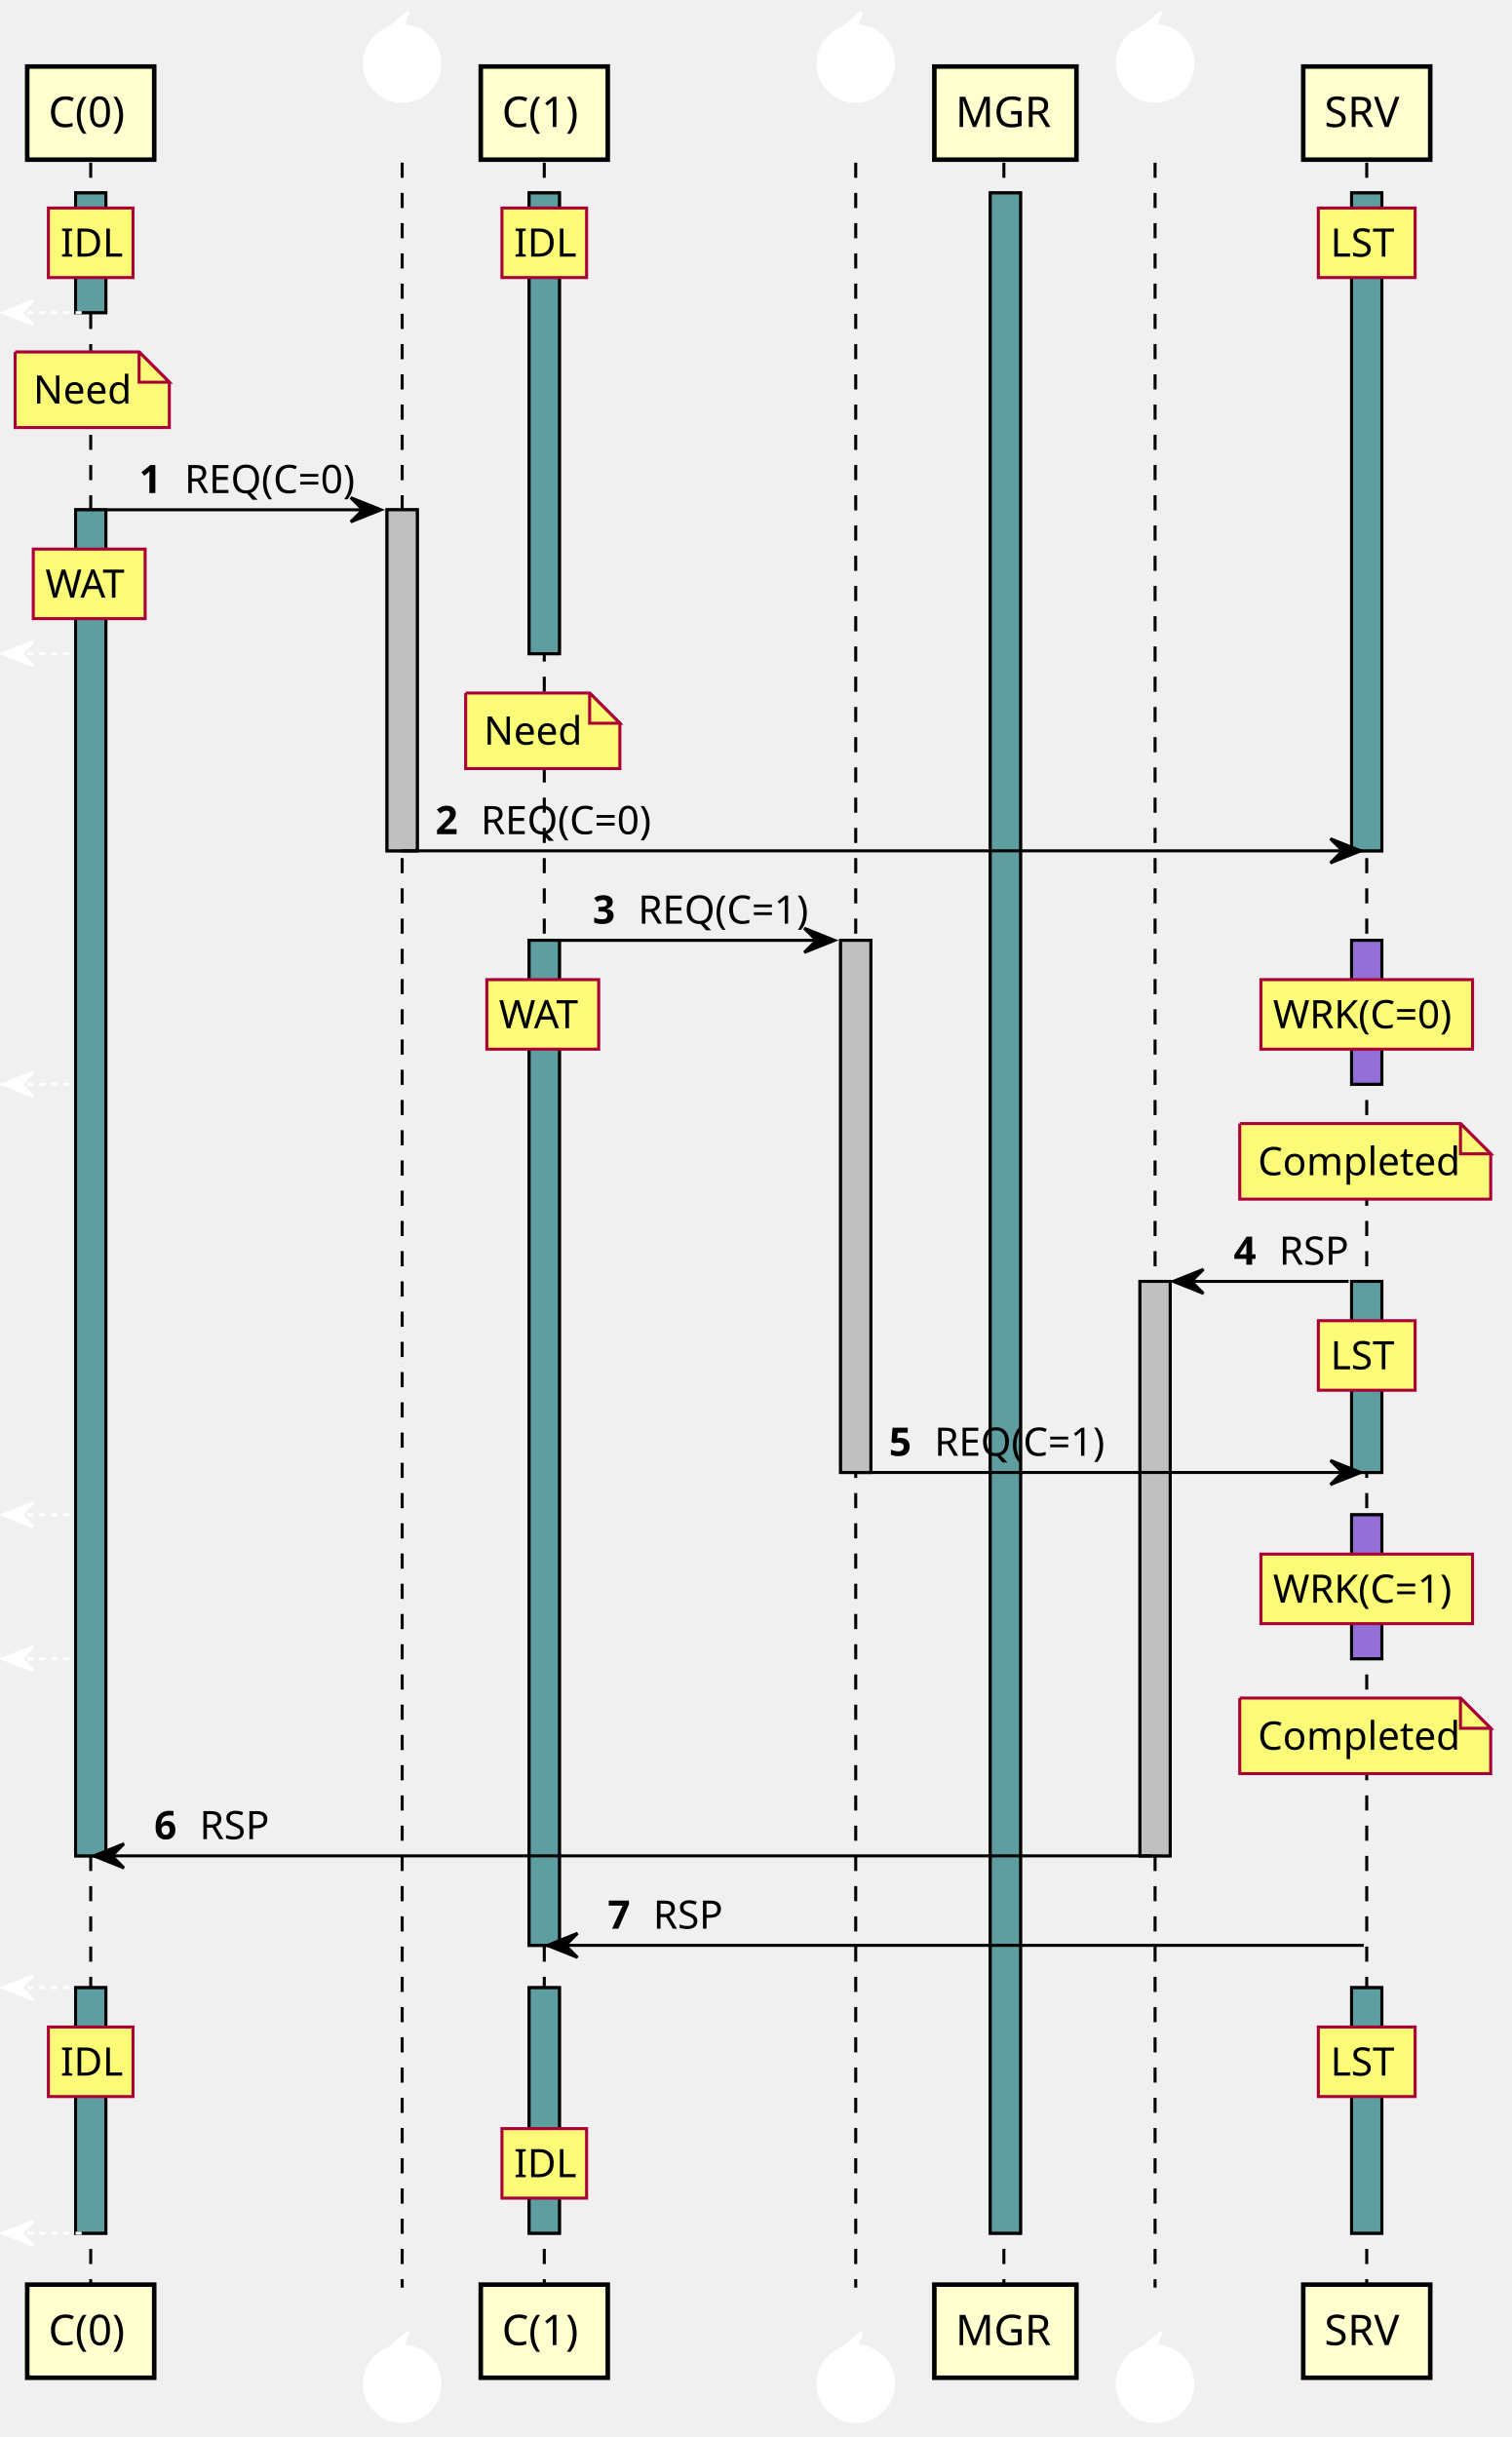
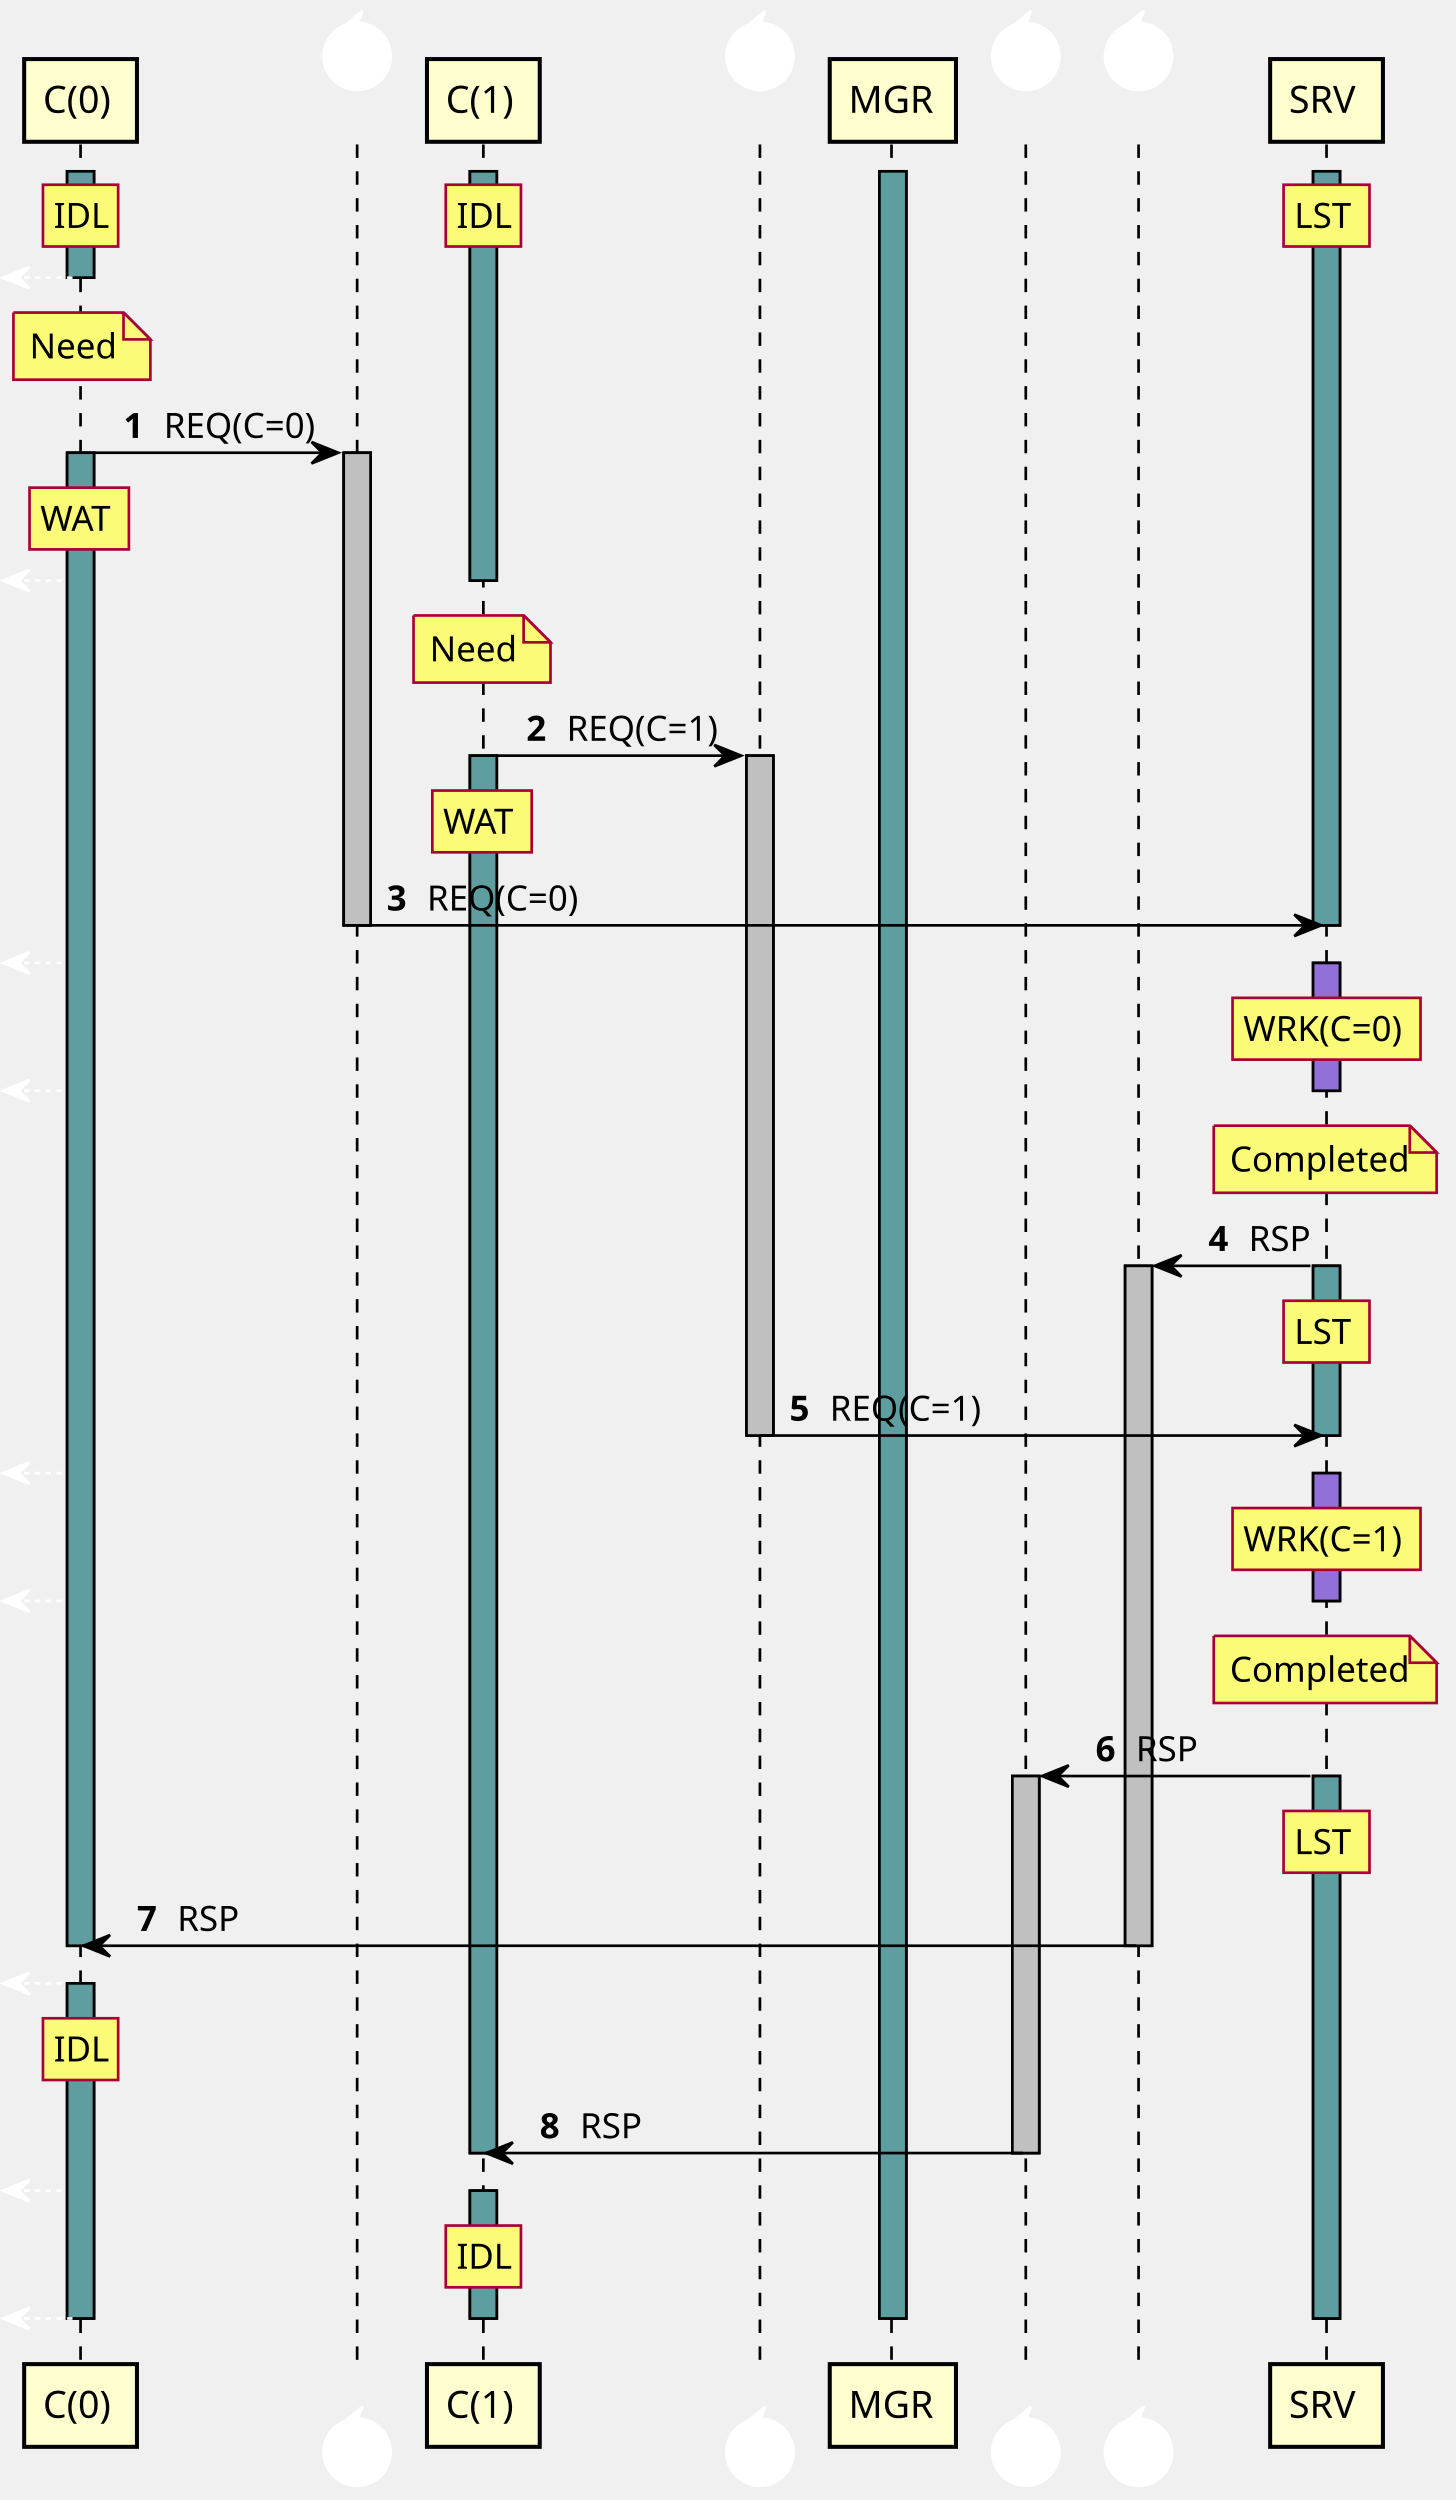
- <svg xmlns="http://www.w3.org/2000/svg" contentScriptType="application/ecmascript" contentStyleType="text/css" height="806px" preserveAspectRatio="none" style="width:500px;height:806px;" version="1.1" viewBox="0 0 500 806" width="500px" zoomAndPan="magnify">
+ <svg xmlns="http://www.w3.org/2000/svg" contentScriptType="application/ecmascript" contentStyleType="text/css" height="931px" preserveAspectRatio="none" style="width:542px;height:931px;" version="1.1" viewBox="0 0 542 931" width="542px" zoomAndPan="magnify">
  <defs />
  <g>
    <rect fill="#5F9EA0" height="39.6" style="stroke:#000000;stroke-width:1.0;" width="10" x="25" y="63.8" />
-     <rect fill="#5F9EA0" height="445.2" style="stroke:#000000;stroke-width:1.0;" width="10" x="25" y="168.6" />
-     <rect fill="#5F9EA0" height="81.2" style="stroke:#000000;stroke-width:1.0;" width="10" x="25" y="657.4" />
-     <rect fill="#C0C0C0" height="112.8" style="stroke:#000000;stroke-width:1.0;" width="10" x="128" y="168.6" />
+     <rect fill="#5F9EA0" height="556" style="stroke:#000000;stroke-width:1.0;" width="10" x="25" y="168.6" />
+     <rect fill="#5F9EA0" height="124.8" style="stroke:#000000;stroke-width:1.0;" width="10" x="25" y="738.6" />
+     <rect fill="#C0C0C0" height="176" style="stroke:#000000;stroke-width:1.0;" width="10" x="128" y="168.6" />
    <rect fill="#5F9EA0" height="152.4" style="stroke:#000000;stroke-width:1.0;" width="10" x="175" y="63.8" />
-     <rect fill="#5F9EA0" height="332.4" style="stroke:#000000;stroke-width:1.0;" width="10" x="175" y="311" />
-     <rect fill="#5F9EA0" height="81.2" style="stroke:#000000;stroke-width:1.0;" width="10" x="175" y="657.4" />
-     <rect fill="#C0C0C0" height="176" style="stroke:#000000;stroke-width:1.0;" width="10" x="278" y="311" />
-     <rect fill="#5F9EA0" height="674.8" style="stroke:#000000;stroke-width:1.0;" width="10" x="327.5" y="63.8" />
-     <rect fill="#C0C0C0" height="190" style="stroke:#000000;stroke-width:1.0;" width="10" x="377" y="423.8" />
-     <rect fill="#5F9EA0" height="217.6" style="stroke:#000000;stroke-width:1.0;" width="10" x="447" y="63.8" />
-     <rect fill="#9370D8" height="47.6" style="stroke:#000000;stroke-width:1.0;" width="10" x="447" y="311" />
-     <rect fill="#5F9EA0" height="63.2" style="stroke:#000000;stroke-width:1.0;" width="10" x="447" y="423.8" />
-     <rect fill="#9370D8" height="47.6" style="stroke:#000000;stroke-width:1.0;" width="10" x="447" y="501" />
-     <rect fill="#5F9EA0" height="81.2" style="stroke:#000000;stroke-width:1.0;" width="10" x="447" y="657.4" />
-     <line style="stroke:#000000;stroke-width:1.0;stroke-dasharray:5.0,5.0;" x1="30" x2="30" y1="53.8" y2="756.6" />
-     <line style="stroke:#000000;stroke-width:1.0;stroke-dasharray:5.0,5.0;" x1="133" x2="133" y1="53.8" y2="756.6" />
-     <line style="stroke:#000000;stroke-width:1.0;stroke-dasharray:5.0,5.0;" x1="180" x2="180" y1="53.8" y2="756.6" />
-     <line style="stroke:#000000;stroke-width:1.0;stroke-dasharray:5.0,5.0;" x1="283" x2="283" y1="53.8" y2="756.6" />
-     <line style="stroke:#000000;stroke-width:1.0;stroke-dasharray:5.0,5.0;" x1="332" x2="332" y1="53.8" y2="756.6" />
-     <line style="stroke:#000000;stroke-width:1.0;stroke-dasharray:5.0,5.0;" x1="382" x2="382" y1="53.8" y2="756.6" />
-     <line style="stroke:#000000;stroke-width:1.0;stroke-dasharray:5.0,5.0;" x1="452" x2="452" y1="53.8" y2="756.6" />
+     <rect fill="#5F9EA0" height="520.4" style="stroke:#000000;stroke-width:1.0;" width="10" x="175" y="281.4" />
+     <rect fill="#5F9EA0" height="47.6" style="stroke:#000000;stroke-width:1.0;" width="10" x="175" y="815.8" />
+     <rect fill="#C0C0C0" height="253.2" style="stroke:#000000;stroke-width:1.0;" width="10" x="278" y="281.4" />
+     <rect fill="#5F9EA0" height="799.6" style="stroke:#000000;stroke-width:1.0;" width="10" x="327.5" y="63.8" />
+     <rect fill="#C0C0C0" height="140.4" style="stroke:#000000;stroke-width:1.0;" width="10" x="377" y="661.4" />
+     <rect fill="#C0C0C0" height="253.2" style="stroke:#000000;stroke-width:1.0;" width="10" x="419" y="471.4" />
+     <rect fill="#5F9EA0" height="280.8" style="stroke:#000000;stroke-width:1.0;" width="10" x="489" y="63.8" />
+     <rect fill="#9370D8" height="47.6" style="stroke:#000000;stroke-width:1.0;" width="10" x="489" y="358.6" />
+     <rect fill="#5F9EA0" height="63.2" style="stroke:#000000;stroke-width:1.0;" width="10" x="489" y="471.4" />
+     <rect fill="#9370D8" height="47.6" style="stroke:#000000;stroke-width:1.0;" width="10" x="489" y="548.6" />
+     <rect fill="#5F9EA0" height="202" style="stroke:#000000;stroke-width:1.0;" width="10" x="489" y="661.4" />
+     <line style="stroke:#000000;stroke-width:1.0;stroke-dasharray:5.0,5.0;" x1="30" x2="30" y1="53.8" y2="881.4" />
+     <line style="stroke:#000000;stroke-width:1.0;stroke-dasharray:5.0,5.0;" x1="133" x2="133" y1="53.8" y2="881.4" />
+     <line style="stroke:#000000;stroke-width:1.0;stroke-dasharray:5.0,5.0;" x1="180" x2="180" y1="53.8" y2="881.4" />
+     <line style="stroke:#000000;stroke-width:1.0;stroke-dasharray:5.0,5.0;" x1="283" x2="283" y1="53.8" y2="881.4" />
+     <line style="stroke:#000000;stroke-width:1.0;stroke-dasharray:5.0,5.0;" x1="332" x2="332" y1="53.8" y2="881.4" />
+     <line style="stroke:#000000;stroke-width:1.0;stroke-dasharray:5.0,5.0;" x1="382" x2="382" y1="53.8" y2="881.4" />
+     <line style="stroke:#000000;stroke-width:1.0;stroke-dasharray:5.0,5.0;" x1="424" x2="424" y1="53.8" y2="881.4" />
+     <line style="stroke:#000000;stroke-width:1.0;stroke-dasharray:5.0,5.0;" x1="494" x2="494" y1="53.8" y2="881.4" />
    <rect fill="#FEFECE" height="30.8" style="stroke:#000000;stroke-width:1.5;" width="42" x="9" y="22" />
    <text fill="#000000" font-family="sans-serif" font-size="14" lengthAdjust="spacing" textLength="28" x="16" y="42.006">C(0)</text>
-     <rect fill="#FEFECE" height="30.8" style="stroke:#000000;stroke-width:1.5;" width="42" x="9" y="755.6" />
-     <text fill="#000000" font-family="sans-serif" font-size="14" lengthAdjust="spacing" textLength="28" x="16" y="775.606">C(0)</text>
+     <rect fill="#FEFECE" height="30.8" style="stroke:#000000;stroke-width:1.5;" width="42" x="9" y="880.4" />
+     <text fill="#000000" font-family="sans-serif" font-size="14" lengthAdjust="spacing" textLength="28" x="16" y="900.406">C(0)</text>
    <text fill="#000000" font-family="sans-serif" font-size="14" lengthAdjust="spacing" textLength="0" x="132" y="50.006" />
    <ellipse cx="133" cy="21" fill="#FFFFFF" rx="12" ry="12" style="stroke:#FFFFFF;stroke-width:2.0;" />
    <polygon fill="#FFFFFF" points="129,9,135,4,133,9,135,14,129,9" style="stroke:#FFFFFF;stroke-width:1.0;" />
-     <text fill="#000000" font-family="sans-serif" font-size="14" lengthAdjust="spacing" textLength="0" x="132" y="768.606" />
-     <ellipse cx="133" cy="788.4" fill="#FFFFFF" rx="12" ry="12" style="stroke:#FFFFFF;stroke-width:2.0;" />
-     <polygon fill="#FFFFFF" points="129,776.4,135,771.4,133,776.4,135,781.4,129,776.4" style="stroke:#FFFFFF;stroke-width:1.0;" />
+     <text fill="#000000" font-family="sans-serif" font-size="14" lengthAdjust="spacing" textLength="0" x="132" y="893.406" />
+     <ellipse cx="133" cy="913.2" fill="#FFFFFF" rx="12" ry="12" style="stroke:#FFFFFF;stroke-width:2.0;" />
+     <polygon fill="#FFFFFF" points="129,901.2,135,896.2,133,901.2,135,906.2,129,901.2" style="stroke:#FFFFFF;stroke-width:1.0;" />
    <rect fill="#FEFECE" height="30.8" style="stroke:#000000;stroke-width:1.5;" width="42" x="159" y="22" />
    <text fill="#000000" font-family="sans-serif" font-size="14" lengthAdjust="spacing" textLength="28" x="166" y="42.006">C(1)</text>
-     <rect fill="#FEFECE" height="30.8" style="stroke:#000000;stroke-width:1.5;" width="42" x="159" y="755.6" />
-     <text fill="#000000" font-family="sans-serif" font-size="14" lengthAdjust="spacing" textLength="28" x="166" y="775.606">C(1)</text>
+     <rect fill="#FEFECE" height="30.8" style="stroke:#000000;stroke-width:1.5;" width="42" x="159" y="880.4" />
+     <text fill="#000000" font-family="sans-serif" font-size="14" lengthAdjust="spacing" textLength="28" x="166" y="900.406">C(1)</text>
    <text fill="#000000" font-family="sans-serif" font-size="14" lengthAdjust="spacing" textLength="0" x="282" y="50.006" />
    <ellipse cx="283" cy="21" fill="#FFFFFF" rx="12" ry="12" style="stroke:#FFFFFF;stroke-width:2.0;" />
    <polygon fill="#FFFFFF" points="279,9,285,4,283,9,285,14,279,9" style="stroke:#FFFFFF;stroke-width:1.0;" />
-     <text fill="#000000" font-family="sans-serif" font-size="14" lengthAdjust="spacing" textLength="0" x="282" y="768.606" />
-     <ellipse cx="283" cy="788.4" fill="#FFFFFF" rx="12" ry="12" style="stroke:#FFFFFF;stroke-width:2.0;" />
-     <polygon fill="#FFFFFF" points="279,776.4,285,771.4,283,776.4,285,781.4,279,776.4" style="stroke:#FFFFFF;stroke-width:1.0;" />
+     <text fill="#000000" font-family="sans-serif" font-size="14" lengthAdjust="spacing" textLength="0" x="282" y="893.406" />
+     <ellipse cx="283" cy="913.2" fill="#FFFFFF" rx="12" ry="12" style="stroke:#FFFFFF;stroke-width:2.0;" />
+     <polygon fill="#FFFFFF" points="279,901.2,285,896.2,283,901.2,285,906.2,279,901.2" style="stroke:#FFFFFF;stroke-width:1.0;" />
    <rect fill="#FEFECE" height="30.8" style="stroke:#000000;stroke-width:1.5;" width="47" x="309" y="22" />
    <text fill="#000000" font-family="sans-serif" font-size="14" lengthAdjust="spacing" textLength="33" x="316" y="42.006">MGR</text>
-     <rect fill="#FEFECE" height="30.8" style="stroke:#000000;stroke-width:1.5;" width="47" x="309" y="755.6" />
-     <text fill="#000000" font-family="sans-serif" font-size="14" lengthAdjust="spacing" textLength="33" x="316" y="775.606">MGR</text>
+     <rect fill="#FEFECE" height="30.8" style="stroke:#000000;stroke-width:1.5;" width="47" x="309" y="880.4" />
+     <text fill="#000000" font-family="sans-serif" font-size="14" lengthAdjust="spacing" textLength="33" x="316" y="900.406">MGR</text>
    <text fill="#000000" font-family="sans-serif" font-size="14" lengthAdjust="spacing" textLength="0" x="381" y="50.006" />
    <ellipse cx="382" cy="21" fill="#FFFFFF" rx="12" ry="12" style="stroke:#FFFFFF;stroke-width:2.0;" />
    <polygon fill="#FFFFFF" points="378,9,384,4,382,9,384,14,378,9" style="stroke:#FFFFFF;stroke-width:1.0;" />
-     <text fill="#000000" font-family="sans-serif" font-size="14" lengthAdjust="spacing" textLength="0" x="381" y="768.606" />
-     <ellipse cx="382" cy="788.4" fill="#FFFFFF" rx="12" ry="12" style="stroke:#FFFFFF;stroke-width:2.0;" />
-     <polygon fill="#FFFFFF" points="378,776.4,384,771.4,382,776.4,384,781.4,378,776.4" style="stroke:#FFFFFF;stroke-width:1.0;" />
-     <rect fill="#FEFECE" height="30.8" style="stroke:#000000;stroke-width:1.5;" width="42" x="431" y="22" />
-     <text fill="#000000" font-family="sans-serif" font-size="14" lengthAdjust="spacing" textLength="28" x="438" y="42.006">SRV</text>
-     <rect fill="#FEFECE" height="30.8" style="stroke:#000000;stroke-width:1.5;" width="42" x="431" y="755.6" />
-     <text fill="#000000" font-family="sans-serif" font-size="14" lengthAdjust="spacing" textLength="28" x="438" y="775.606">SRV</text>
+     <text fill="#000000" font-family="sans-serif" font-size="14" lengthAdjust="spacing" textLength="0" x="381" y="893.406" />
+     <ellipse cx="382" cy="913.2" fill="#FFFFFF" rx="12" ry="12" style="stroke:#FFFFFF;stroke-width:2.0;" />
+     <polygon fill="#FFFFFF" points="378,901.2,384,896.2,382,901.2,384,906.2,378,901.2" style="stroke:#FFFFFF;stroke-width:1.0;" />
+     <text fill="#000000" font-family="sans-serif" font-size="14" lengthAdjust="spacing" textLength="0" x="423" y="50.006" />
+     <ellipse cx="424" cy="21" fill="#FFFFFF" rx="12" ry="12" style="stroke:#FFFFFF;stroke-width:2.0;" />
+     <polygon fill="#FFFFFF" points="420,9,426,4,424,9,426,14,420,9" style="stroke:#FFFFFF;stroke-width:1.0;" />
+     <text fill="#000000" font-family="sans-serif" font-size="14" lengthAdjust="spacing" textLength="0" x="423" y="893.406" />
+     <ellipse cx="424" cy="913.2" fill="#FFFFFF" rx="12" ry="12" style="stroke:#FFFFFF;stroke-width:2.0;" />
+     <polygon fill="#FFFFFF" points="420,901.2,426,896.2,424,901.2,426,906.2,420,901.2" style="stroke:#FFFFFF;stroke-width:1.0;" />
+     <rect fill="#FEFECE" height="30.8" style="stroke:#000000;stroke-width:1.5;" width="42" x="473" y="22" />
+     <text fill="#000000" font-family="sans-serif" font-size="14" lengthAdjust="spacing" textLength="28" x="480" y="42.006">SRV</text>
+     <rect fill="#FEFECE" height="30.8" style="stroke:#000000;stroke-width:1.5;" width="42" x="473" y="880.4" />
+     <text fill="#000000" font-family="sans-serif" font-size="14" lengthAdjust="spacing" textLength="28" x="480" y="900.406">SRV</text>
    <rect fill="#5F9EA0" height="39.6" style="stroke:#000000;stroke-width:1.0;" width="10" x="25" y="63.8" />
-     <rect fill="#5F9EA0" height="445.2" style="stroke:#000000;stroke-width:1.0;" width="10" x="25" y="168.6" />
-     <rect fill="#5F9EA0" height="81.2" style="stroke:#000000;stroke-width:1.0;" width="10" x="25" y="657.4" />
-     <rect fill="#C0C0C0" height="112.8" style="stroke:#000000;stroke-width:1.0;" width="10" x="128" y="168.6" />
+     <rect fill="#5F9EA0" height="556" style="stroke:#000000;stroke-width:1.0;" width="10" x="25" y="168.6" />
+     <rect fill="#5F9EA0" height="124.8" style="stroke:#000000;stroke-width:1.0;" width="10" x="25" y="738.6" />
+     <rect fill="#C0C0C0" height="176" style="stroke:#000000;stroke-width:1.0;" width="10" x="128" y="168.6" />
    <rect fill="#5F9EA0" height="152.4" style="stroke:#000000;stroke-width:1.0;" width="10" x="175" y="63.8" />
-     <rect fill="#5F9EA0" height="332.4" style="stroke:#000000;stroke-width:1.0;" width="10" x="175" y="311" />
-     <rect fill="#5F9EA0" height="81.2" style="stroke:#000000;stroke-width:1.0;" width="10" x="175" y="657.4" />
-     <rect fill="#C0C0C0" height="176" style="stroke:#000000;stroke-width:1.0;" width="10" x="278" y="311" />
-     <rect fill="#5F9EA0" height="674.8" style="stroke:#000000;stroke-width:1.0;" width="10" x="327.5" y="63.8" />
-     <rect fill="#C0C0C0" height="190" style="stroke:#000000;stroke-width:1.0;" width="10" x="377" y="423.8" />
-     <rect fill="#5F9EA0" height="217.6" style="stroke:#000000;stroke-width:1.0;" width="10" x="447" y="63.8" />
-     <rect fill="#9370D8" height="47.6" style="stroke:#000000;stroke-width:1.0;" width="10" x="447" y="311" />
-     <rect fill="#5F9EA0" height="63.2" style="stroke:#000000;stroke-width:1.0;" width="10" x="447" y="423.8" />
-     <rect fill="#9370D8" height="47.6" style="stroke:#000000;stroke-width:1.0;" width="10" x="447" y="501" />
-     <rect fill="#5F9EA0" height="81.2" style="stroke:#000000;stroke-width:1.0;" width="10" x="447" y="657.4" />
+     <rect fill="#5F9EA0" height="520.4" style="stroke:#000000;stroke-width:1.0;" width="10" x="175" y="281.4" />
+     <rect fill="#5F9EA0" height="47.6" style="stroke:#000000;stroke-width:1.0;" width="10" x="175" y="815.8" />
+     <rect fill="#C0C0C0" height="253.2" style="stroke:#000000;stroke-width:1.0;" width="10" x="278" y="281.4" />
+     <rect fill="#5F9EA0" height="799.6" style="stroke:#000000;stroke-width:1.0;" width="10" x="327.5" y="63.8" />
+     <rect fill="#C0C0C0" height="140.4" style="stroke:#000000;stroke-width:1.0;" width="10" x="377" y="661.4" />
+     <rect fill="#C0C0C0" height="253.2" style="stroke:#000000;stroke-width:1.0;" width="10" x="419" y="471.4" />
+     <rect fill="#5F9EA0" height="280.8" style="stroke:#000000;stroke-width:1.0;" width="10" x="489" y="63.8" />
+     <rect fill="#9370D8" height="47.6" style="stroke:#000000;stroke-width:1.0;" width="10" x="489" y="358.6" />
+     <rect fill="#5F9EA0" height="63.2" style="stroke:#000000;stroke-width:1.0;" width="10" x="489" y="471.4" />
+     <rect fill="#9370D8" height="47.6" style="stroke:#000000;stroke-width:1.0;" width="10" x="489" y="548.6" />
+     <rect fill="#5F9EA0" height="202" style="stroke:#000000;stroke-width:1.0;" width="10" x="489" y="661.4" />
    <rect fill="#FBFB77" height="23" style="stroke:#A80036;stroke-width:1.0;" width="28" x="16" y="68.8" />
    <text fill="#000000" font-family="sans-serif" font-size="13" lengthAdjust="spacing" textLength="20" x="20" y="84.877">IDL</text>
    <rect fill="#FBFB77" height="23" style="stroke:#A80036;stroke-width:1.0;" width="28" x="166" y="68.8" />
    <text fill="#000000" font-family="sans-serif" font-size="13" lengthAdjust="spacing" textLength="20" x="170" y="84.877">IDL</text>
-     <rect fill="#FBFB77" height="23" style="stroke:#A80036;stroke-width:1.0;" width="32" x="436" y="68.8" />
-     <text fill="#000000" font-family="sans-serif" font-size="13" lengthAdjust="spacing" textLength="24" x="440" y="84.877">LST</text>
+     <rect fill="#FBFB77" height="23" style="stroke:#A80036;stroke-width:1.0;" width="32" x="478" y="68.8" />
+     <text fill="#000000" font-family="sans-serif" font-size="13" lengthAdjust="spacing" textLength="24" x="482" y="84.877">LST</text>
    <polygon fill="#FFFFFF" points="11,99.4,1,103.4,11,107.4,7,103.4" style="stroke:#FFFFFF;stroke-width:1.0;" />
    <line style="stroke:#FFFFFF;stroke-width:1.0;stroke-dasharray:2.0,2.0;" x1="5" x2="29" y1="103.4" y2="103.4" />
    <path d="M5,116.4 L5,141.4 L56,141.4 L56,126.4 L46,116.4 L5,116.4 " fill="#FBFB77" style="stroke:#A80036;stroke-width:1.0;" />
    <path d="M46,116.4 L46,126.4 L56,126.4 L46,116.4 " fill="#FBFB77" style="stroke:#A80036;stroke-width:1.0;" />
    <text fill="#000000" font-family="sans-serif" font-size="13" lengthAdjust="spacing" textLength="30" x="11" y="133.477">Need</text>
    <polygon fill="#000000" points="116,164.6,126,168.6,116,172.6,120,168.6" style="stroke:#000000;stroke-width:1.0;" />
    <line style="stroke:#000000;stroke-width:1.0;" x1="35" x2="122" y1="168.6" y2="168.6" />
    <text fill="#000000" font-family="sans-serif" font-size="13" lengthAdjust="spacing" textLength="0" x="46" y="163.077" />
    <text fill="#000000" font-family="sans-serif" font-size="13" font-weight="bold" lengthAdjust="spacing" textLength="7" x="46" y="163.077">1</text>
    <text fill="#000000" font-family="sans-serif" font-size="13" lengthAdjust="spacing" textLength="0" x="57" y="163.077" />
    <text fill="#000000" font-family="sans-serif" font-size="13" lengthAdjust="spacing" textLength="60" x="61" y="163.077">REQ(C=0)</text>
    <rect fill="#FBFB77" height="23" style="stroke:#A80036;stroke-width:1.0;" width="37" x="11" y="181.6" />
    <text fill="#000000" font-family="sans-serif" font-size="13" lengthAdjust="spacing" textLength="29" x="15" y="197.677">WAT</text>
    <polygon fill="#FFFFFF" points="11,212.2,1,216.2,11,220.2,7,216.2" style="stroke:#FFFFFF;stroke-width:1.0;" />
    <line style="stroke:#FFFFFF;stroke-width:1.0;stroke-dasharray:2.0,2.0;" x1="5" x2="24" y1="216.2" y2="216.2" />
    <path d="M154,229.2 L154,254.2 L205,254.2 L205,239.2 L195,229.2 L154,229.2 " fill="#FBFB77" style="stroke:#A80036;stroke-width:1.0;" />
    <path d="M195,229.2 L195,239.2 L205,239.2 L195,229.2 " fill="#FBFB77" style="stroke:#A80036;stroke-width:1.0;" />
    <text fill="#000000" font-family="sans-serif" font-size="13" lengthAdjust="spacing" textLength="30" x="160" y="246.277">Need</text>
-     <polygon fill="#000000" points="440,277.4,450,281.4,440,285.4,444,281.4" style="stroke:#000000;stroke-width:1.0;" />
-     <line style="stroke:#000000;stroke-width:1.0;" x1="133" x2="446" y1="281.4" y2="281.4" />
-     <text fill="#000000" font-family="sans-serif" font-size="13" lengthAdjust="spacing" textLength="0" x="144" y="275.877" />
-     <text fill="#000000" font-family="sans-serif" font-size="13" font-weight="bold" lengthAdjust="spacing" textLength="7" x="144" y="275.877">2</text>
-     <text fill="#000000" font-family="sans-serif" font-size="13" lengthAdjust="spacing" textLength="0" x="155" y="275.877" />
-     <text fill="#000000" font-family="sans-serif" font-size="13" lengthAdjust="spacing" textLength="60" x="159" y="275.877">REQ(C=0)</text>
-     <polygon fill="#000000" points="266,307,276,311,266,315,270,311" style="stroke:#000000;stroke-width:1.0;" />
-     <line style="stroke:#000000;stroke-width:1.0;" x1="185" x2="272" y1="311" y2="311" />
-     <text fill="#000000" font-family="sans-serif" font-size="13" lengthAdjust="spacing" textLength="0" x="196" y="305.477" />
-     <text fill="#000000" font-family="sans-serif" font-size="13" font-weight="bold" lengthAdjust="spacing" textLength="7" x="196" y="305.477">3</text>
-     <text fill="#000000" font-family="sans-serif" font-size="13" lengthAdjust="spacing" textLength="0" x="207" y="305.477" />
-     <text fill="#000000" font-family="sans-serif" font-size="13" lengthAdjust="spacing" textLength="60" x="211" y="305.477">REQ(C=1)</text>
-     <rect fill="#FBFB77" height="23" style="stroke:#A80036;stroke-width:1.0;" width="37" x="161" y="324" />
-     <text fill="#000000" font-family="sans-serif" font-size="13" lengthAdjust="spacing" textLength="29" x="165" y="340.077">WAT</text>
-     <rect fill="#FBFB77" height="23" style="stroke:#A80036;stroke-width:1.0;" width="70" x="417" y="324" />
-     <text fill="#000000" font-family="sans-serif" font-size="13" lengthAdjust="spacing" textLength="62" x="421" y="340.077">WRK(C=0)</text>
+     <polygon fill="#000000" points="266,277.4,276,281.4,266,285.4,270,281.4" style="stroke:#000000;stroke-width:1.0;" />
+     <line style="stroke:#000000;stroke-width:1.0;" x1="185" x2="272" y1="281.4" y2="281.4" />
+     <text fill="#000000" font-family="sans-serif" font-size="13" lengthAdjust="spacing" textLength="0" x="196" y="275.877" />
+     <text fill="#000000" font-family="sans-serif" font-size="13" font-weight="bold" lengthAdjust="spacing" textLength="7" x="196" y="275.877">2</text>
+     <text fill="#000000" font-family="sans-serif" font-size="13" lengthAdjust="spacing" textLength="0" x="207" y="275.877" />
+     <text fill="#000000" font-family="sans-serif" font-size="13" lengthAdjust="spacing" textLength="60" x="211" y="275.877">REQ(C=1)</text>
+     <rect fill="#FBFB77" height="23" style="stroke:#A80036;stroke-width:1.0;" width="37" x="161" y="294.4" />
+     <text fill="#000000" font-family="sans-serif" font-size="13" lengthAdjust="spacing" textLength="29" x="165" y="310.477">WAT</text>
+     <polygon fill="#000000" points="482,340.6,492,344.6,482,348.6,486,344.6" style="stroke:#000000;stroke-width:1.0;" />
+     <line style="stroke:#000000;stroke-width:1.0;" x1="133" x2="488" y1="344.6" y2="344.6" />
+     <text fill="#000000" font-family="sans-serif" font-size="13" lengthAdjust="spacing" textLength="0" x="144" y="339.077" />
+     <text fill="#000000" font-family="sans-serif" font-size="13" font-weight="bold" lengthAdjust="spacing" textLength="7" x="144" y="339.077">3</text>
+     <text fill="#000000" font-family="sans-serif" font-size="13" lengthAdjust="spacing" textLength="0" x="155" y="339.077" />
+     <text fill="#000000" font-family="sans-serif" font-size="13" lengthAdjust="spacing" textLength="60" x="159" y="339.077">REQ(C=0)</text>
    <polygon fill="#FFFFFF" points="11,354.6,1,358.6,11,362.6,7,358.6" style="stroke:#FFFFFF;stroke-width:1.0;" />
    <line style="stroke:#FFFFFF;stroke-width:1.0;stroke-dasharray:2.0,2.0;" x1="5" x2="24" y1="358.6" y2="358.6" />
-     <path d="M410,371.6 L410,396.6 L493,396.6 L493,381.6 L483,371.6 L410,371.6 " fill="#FBFB77" style="stroke:#A80036;stroke-width:1.0;" />
-     <path d="M483,371.6 L483,381.6 L493,381.6 L483,371.6 " fill="#FBFB77" style="stroke:#A80036;stroke-width:1.0;" />
-     <text fill="#000000" font-family="sans-serif" font-size="13" lengthAdjust="spacing" textLength="62" x="416" y="388.677">Completed</text>
-     <polygon fill="#000000" points="398,419.8,388,423.8,398,427.8,394,423.8" style="stroke:#000000;stroke-width:1.0;" />
-     <line style="stroke:#000000;stroke-width:1.0;" x1="392" x2="446" y1="423.8" y2="423.8" />
-     <text fill="#000000" font-family="sans-serif" font-size="13" lengthAdjust="spacing" textLength="0" x="408" y="418.277" />
-     <text fill="#000000" font-family="sans-serif" font-size="13" font-weight="bold" lengthAdjust="spacing" textLength="7" x="408" y="418.277">4</text>
-     <text fill="#000000" font-family="sans-serif" font-size="13" lengthAdjust="spacing" textLength="0" x="419" y="418.277" />
-     <text fill="#000000" font-family="sans-serif" font-size="13" lengthAdjust="spacing" textLength="27" x="423" y="418.277">RSP</text>
-     <rect fill="#FBFB77" height="23" style="stroke:#A80036;stroke-width:1.0;" width="32" x="436" y="436.8" />
-     <text fill="#000000" font-family="sans-serif" font-size="13" lengthAdjust="spacing" textLength="24" x="440" y="452.877">LST</text>
-     <polygon fill="#000000" points="440,483,450,487,440,491,444,487" style="stroke:#000000;stroke-width:1.0;" />
-     <line style="stroke:#000000;stroke-width:1.0;" x1="283" x2="446" y1="487" y2="487" />
-     <text fill="#000000" font-family="sans-serif" font-size="13" lengthAdjust="spacing" textLength="0" x="294" y="481.477" />
-     <text fill="#000000" font-family="sans-serif" font-size="13" font-weight="bold" lengthAdjust="spacing" textLength="7" x="294" y="481.477">5</text>
-     <text fill="#000000" font-family="sans-serif" font-size="13" lengthAdjust="spacing" textLength="0" x="305" y="481.477" />
-     <text fill="#000000" font-family="sans-serif" font-size="13" lengthAdjust="spacing" textLength="60" x="309" y="481.477">REQ(C=1)</text>
-     <polygon fill="#FFFFFF" points="11,497,1,501,11,505,7,501" style="stroke:#FFFFFF;stroke-width:1.0;" />
-     <line style="stroke:#FFFFFF;stroke-width:1.0;stroke-dasharray:2.0,2.0;" x1="5" x2="24" y1="501" y2="501" />
-     <rect fill="#FBFB77" height="23" style="stroke:#A80036;stroke-width:1.0;" width="70" x="417" y="514" />
-     <text fill="#000000" font-family="sans-serif" font-size="13" lengthAdjust="spacing" textLength="62" x="421" y="530.077">WRK(C=1)</text>
+     <rect fill="#FBFB77" height="23" style="stroke:#A80036;stroke-width:1.0;" width="70" x="459" y="371.6" />
+     <text fill="#000000" font-family="sans-serif" font-size="13" lengthAdjust="spacing" textLength="62" x="463" y="387.677">WRK(C=0)</text>
+     <polygon fill="#FFFFFF" points="11,402.2,1,406.2,11,410.2,7,406.2" style="stroke:#FFFFFF;stroke-width:1.0;" />
+     <line style="stroke:#FFFFFF;stroke-width:1.0;stroke-dasharray:2.0,2.0;" x1="5" x2="24" y1="406.2" y2="406.2" />
+     <path d="M452,419.2 L452,444.2 L535,444.2 L535,429.2 L525,419.2 L452,419.2 " fill="#FBFB77" style="stroke:#A80036;stroke-width:1.0;" />
+     <path d="M525,419.2 L525,429.2 L535,429.2 L525,419.2 " fill="#FBFB77" style="stroke:#A80036;stroke-width:1.0;" />
+     <text fill="#000000" font-family="sans-serif" font-size="13" lengthAdjust="spacing" textLength="62" x="458" y="436.277">Completed</text>
+     <polygon fill="#000000" points="440,467.4,430,471.4,440,475.4,436,471.4" style="stroke:#000000;stroke-width:1.0;" />
+     <line style="stroke:#000000;stroke-width:1.0;" x1="434" x2="488" y1="471.4" y2="471.4" />
+     <text fill="#000000" font-family="sans-serif" font-size="13" lengthAdjust="spacing" textLength="0" x="450" y="465.877" />
+     <text fill="#000000" font-family="sans-serif" font-size="13" font-weight="bold" lengthAdjust="spacing" textLength="7" x="450" y="465.877">4</text>
+     <text fill="#000000" font-family="sans-serif" font-size="13" lengthAdjust="spacing" textLength="0" x="461" y="465.877" />
+     <text fill="#000000" font-family="sans-serif" font-size="13" lengthAdjust="spacing" textLength="27" x="465" y="465.877">RSP</text>
+     <rect fill="#FBFB77" height="23" style="stroke:#A80036;stroke-width:1.0;" width="32" x="478" y="484.4" />
+     <text fill="#000000" font-family="sans-serif" font-size="13" lengthAdjust="spacing" textLength="24" x="482" y="500.477">LST</text>
+     <polygon fill="#000000" points="482,530.6,492,534.6,482,538.6,486,534.6" style="stroke:#000000;stroke-width:1.0;" />
+     <line style="stroke:#000000;stroke-width:1.0;" x1="283" x2="488" y1="534.6" y2="534.6" />
+     <text fill="#000000" font-family="sans-serif" font-size="13" lengthAdjust="spacing" textLength="0" x="294" y="529.077" />
+     <text fill="#000000" font-family="sans-serif" font-size="13" font-weight="bold" lengthAdjust="spacing" textLength="7" x="294" y="529.077">5</text>
+     <text fill="#000000" font-family="sans-serif" font-size="13" lengthAdjust="spacing" textLength="0" x="305" y="529.077" />
+     <text fill="#000000" font-family="sans-serif" font-size="13" lengthAdjust="spacing" textLength="60" x="309" y="529.077">REQ(C=1)</text>
    <polygon fill="#FFFFFF" points="11,544.6,1,548.6,11,552.6,7,548.6" style="stroke:#FFFFFF;stroke-width:1.0;" />
    <line style="stroke:#FFFFFF;stroke-width:1.0;stroke-dasharray:2.0,2.0;" x1="5" x2="24" y1="548.6" y2="548.6" />
-     <path d="M410,561.6 L410,586.6 L493,586.6 L493,571.6 L483,561.6 L410,561.6 " fill="#FBFB77" style="stroke:#A80036;stroke-width:1.0;" />
-     <path d="M483,561.6 L483,571.6 L493,571.6 L483,561.6 " fill="#FBFB77" style="stroke:#A80036;stroke-width:1.0;" />
-     <text fill="#000000" font-family="sans-serif" font-size="13" lengthAdjust="spacing" textLength="62" x="416" y="578.677">Completed</text>
-     <polygon fill="#000000" points="41,609.8,31,613.8,41,617.8,37,613.8" style="stroke:#000000;stroke-width:1.0;" />
-     <line style="stroke:#000000;stroke-width:1.0;" x1="35" x2="381" y1="613.8" y2="613.8" />
-     <text fill="#000000" font-family="sans-serif" font-size="13" lengthAdjust="spacing" textLength="0" x="51" y="608.277" />
-     <text fill="#000000" font-family="sans-serif" font-size="13" font-weight="bold" lengthAdjust="spacing" textLength="7" x="51" y="608.277">6</text>
-     <text fill="#000000" font-family="sans-serif" font-size="13" lengthAdjust="spacing" textLength="0" x="62" y="608.277" />
-     <text fill="#000000" font-family="sans-serif" font-size="13" lengthAdjust="spacing" textLength="27" x="66" y="608.277">RSP</text>
-     <polygon fill="#000000" points="191,639.4,181,643.4,191,647.4,187,643.4" style="stroke:#000000;stroke-width:1.0;" />
-     <line style="stroke:#000000;stroke-width:1.0;" x1="185" x2="451" y1="643.4" y2="643.4" />
-     <text fill="#000000" font-family="sans-serif" font-size="13" lengthAdjust="spacing" textLength="0" x="201" y="637.877" />
-     <text fill="#000000" font-family="sans-serif" font-size="13" font-weight="bold" lengthAdjust="spacing" textLength="7" x="201" y="637.877">7</text>
-     <text fill="#000000" font-family="sans-serif" font-size="13" lengthAdjust="spacing" textLength="0" x="212" y="637.877" />
-     <text fill="#000000" font-family="sans-serif" font-size="13" lengthAdjust="spacing" textLength="27" x="216" y="637.877">RSP</text>
-     <polygon fill="#FFFFFF" points="11,653.4,1,657.4,11,661.4,7,657.4" style="stroke:#FFFFFF;stroke-width:1.0;" />
-     <line style="stroke:#FFFFFF;stroke-width:1.0;stroke-dasharray:2.0,2.0;" x1="5" x2="24" y1="657.4" y2="657.4" />
-     <rect fill="#FBFB77" height="23" style="stroke:#A80036;stroke-width:1.0;" width="32" x="436" y="670.4" />
-     <text fill="#000000" font-family="sans-serif" font-size="13" lengthAdjust="spacing" textLength="24" x="440" y="686.477">LST</text>
-     <rect fill="#FBFB77" height="23" style="stroke:#A80036;stroke-width:1.0;" width="28" x="16" y="670.4" />
-     <text fill="#000000" font-family="sans-serif" font-size="13" lengthAdjust="spacing" textLength="20" x="20" y="686.477">IDL</text>
-     <rect fill="#FBFB77" height="23" style="stroke:#A80036;stroke-width:1.0;" width="28" x="166" y="704" />
-     <text fill="#000000" font-family="sans-serif" font-size="13" lengthAdjust="spacing" textLength="20" x="170" y="720.077">IDL</text>
+     <rect fill="#FBFB77" height="23" style="stroke:#A80036;stroke-width:1.0;" width="70" x="459" y="561.6" />
+     <text fill="#000000" font-family="sans-serif" font-size="13" lengthAdjust="spacing" textLength="62" x="463" y="577.677">WRK(C=1)</text>
+     <polygon fill="#FFFFFF" points="11,592.2,1,596.2,11,600.2,7,596.2" style="stroke:#FFFFFF;stroke-width:1.0;" />
+     <line style="stroke:#FFFFFF;stroke-width:1.0;stroke-dasharray:2.0,2.0;" x1="5" x2="24" y1="596.2" y2="596.2" />
+     <path d="M452,609.2 L452,634.2 L535,634.2 L535,619.2 L525,609.2 L452,609.2 " fill="#FBFB77" style="stroke:#A80036;stroke-width:1.0;" />
+     <path d="M525,609.2 L525,619.2 L535,619.2 L525,609.2 " fill="#FBFB77" style="stroke:#A80036;stroke-width:1.0;" />
+     <text fill="#000000" font-family="sans-serif" font-size="13" lengthAdjust="spacing" textLength="62" x="458" y="626.277">Completed</text>
+     <polygon fill="#000000" points="398,657.4,388,661.4,398,665.4,394,661.4" style="stroke:#000000;stroke-width:1.0;" />
+     <line style="stroke:#000000;stroke-width:1.0;" x1="392" x2="488" y1="661.4" y2="661.4" />
+     <text fill="#000000" font-family="sans-serif" font-size="13" lengthAdjust="spacing" textLength="0" x="408" y="655.877" />
+     <text fill="#000000" font-family="sans-serif" font-size="13" font-weight="bold" lengthAdjust="spacing" textLength="7" x="408" y="655.877">6</text>
+     <text fill="#000000" font-family="sans-serif" font-size="13" lengthAdjust="spacing" textLength="0" x="419" y="655.877" />
+     <text fill="#000000" font-family="sans-serif" font-size="13" lengthAdjust="spacing" textLength="27" x="423" y="655.877">RSP</text>
+     <rect fill="#FBFB77" height="23" style="stroke:#A80036;stroke-width:1.0;" width="32" x="478" y="674.4" />
+     <text fill="#000000" font-family="sans-serif" font-size="13" lengthAdjust="spacing" textLength="24" x="482" y="690.477">LST</text>
+     <polygon fill="#000000" points="41,720.6,31,724.6,41,728.6,37,724.6" style="stroke:#000000;stroke-width:1.0;" />
+     <line style="stroke:#000000;stroke-width:1.0;" x1="35" x2="423" y1="724.6" y2="724.6" />
+     <text fill="#000000" font-family="sans-serif" font-size="13" lengthAdjust="spacing" textLength="0" x="51" y="719.077" />
+     <text fill="#000000" font-family="sans-serif" font-size="13" font-weight="bold" lengthAdjust="spacing" textLength="7" x="51" y="719.077">7</text>
+     <text fill="#000000" font-family="sans-serif" font-size="13" lengthAdjust="spacing" textLength="0" x="62" y="719.077" />
+     <text fill="#000000" font-family="sans-serif" font-size="13" lengthAdjust="spacing" textLength="27" x="66" y="719.077">RSP</text>
    <polygon fill="#FFFFFF" points="11,734.6,1,738.6,11,742.6,7,738.6" style="stroke:#FFFFFF;stroke-width:1.0;" />
-     <line style="stroke:#FFFFFF;stroke-width:1.0;stroke-dasharray:2.0,2.0;" x1="5" x2="29" y1="738.6" y2="738.6" />
+     <line style="stroke:#FFFFFF;stroke-width:1.0;stroke-dasharray:2.0,2.0;" x1="5" x2="24" y1="738.6" y2="738.6" />
+     <rect fill="#FBFB77" height="23" style="stroke:#A80036;stroke-width:1.0;" width="28" x="16" y="751.6" />
+     <text fill="#000000" font-family="sans-serif" font-size="13" lengthAdjust="spacing" textLength="20" x="20" y="767.677">IDL</text>
+     <polygon fill="#000000" points="191,797.8,181,801.8,191,805.8,187,801.8" style="stroke:#000000;stroke-width:1.0;" />
+     <line style="stroke:#000000;stroke-width:1.0;" x1="185" x2="381" y1="801.8" y2="801.8" />
+     <text fill="#000000" font-family="sans-serif" font-size="13" lengthAdjust="spacing" textLength="0" x="201" y="796.277" />
+     <text fill="#000000" font-family="sans-serif" font-size="13" font-weight="bold" lengthAdjust="spacing" textLength="7" x="201" y="796.277">8</text>
+     <text fill="#000000" font-family="sans-serif" font-size="13" lengthAdjust="spacing" textLength="0" x="212" y="796.277" />
+     <text fill="#000000" font-family="sans-serif" font-size="13" lengthAdjust="spacing" textLength="27" x="216" y="796.277">RSP</text>
+     <polygon fill="#FFFFFF" points="11,811.8,1,815.8,11,819.8,7,815.8" style="stroke:#FFFFFF;stroke-width:1.0;" />
+     <line style="stroke:#FFFFFF;stroke-width:1.0;stroke-dasharray:2.0,2.0;" x1="5" x2="24" y1="815.8" y2="815.8" />
+     <rect fill="#FBFB77" height="23" style="stroke:#A80036;stroke-width:1.0;" width="28" x="166" y="828.8" />
+     <text fill="#000000" font-family="sans-serif" font-size="13" lengthAdjust="spacing" textLength="20" x="170" y="844.877">IDL</text>
+     <polygon fill="#FFFFFF" points="11,859.4,1,863.4,11,867.4,7,863.4" style="stroke:#FFFFFF;stroke-width:1.0;" />
+     <line style="stroke:#FFFFFF;stroke-width:1.0;stroke-dasharray:2.0,2.0;" x1="5" x2="29" y1="863.4" y2="863.4" />
  </g>
</svg>
